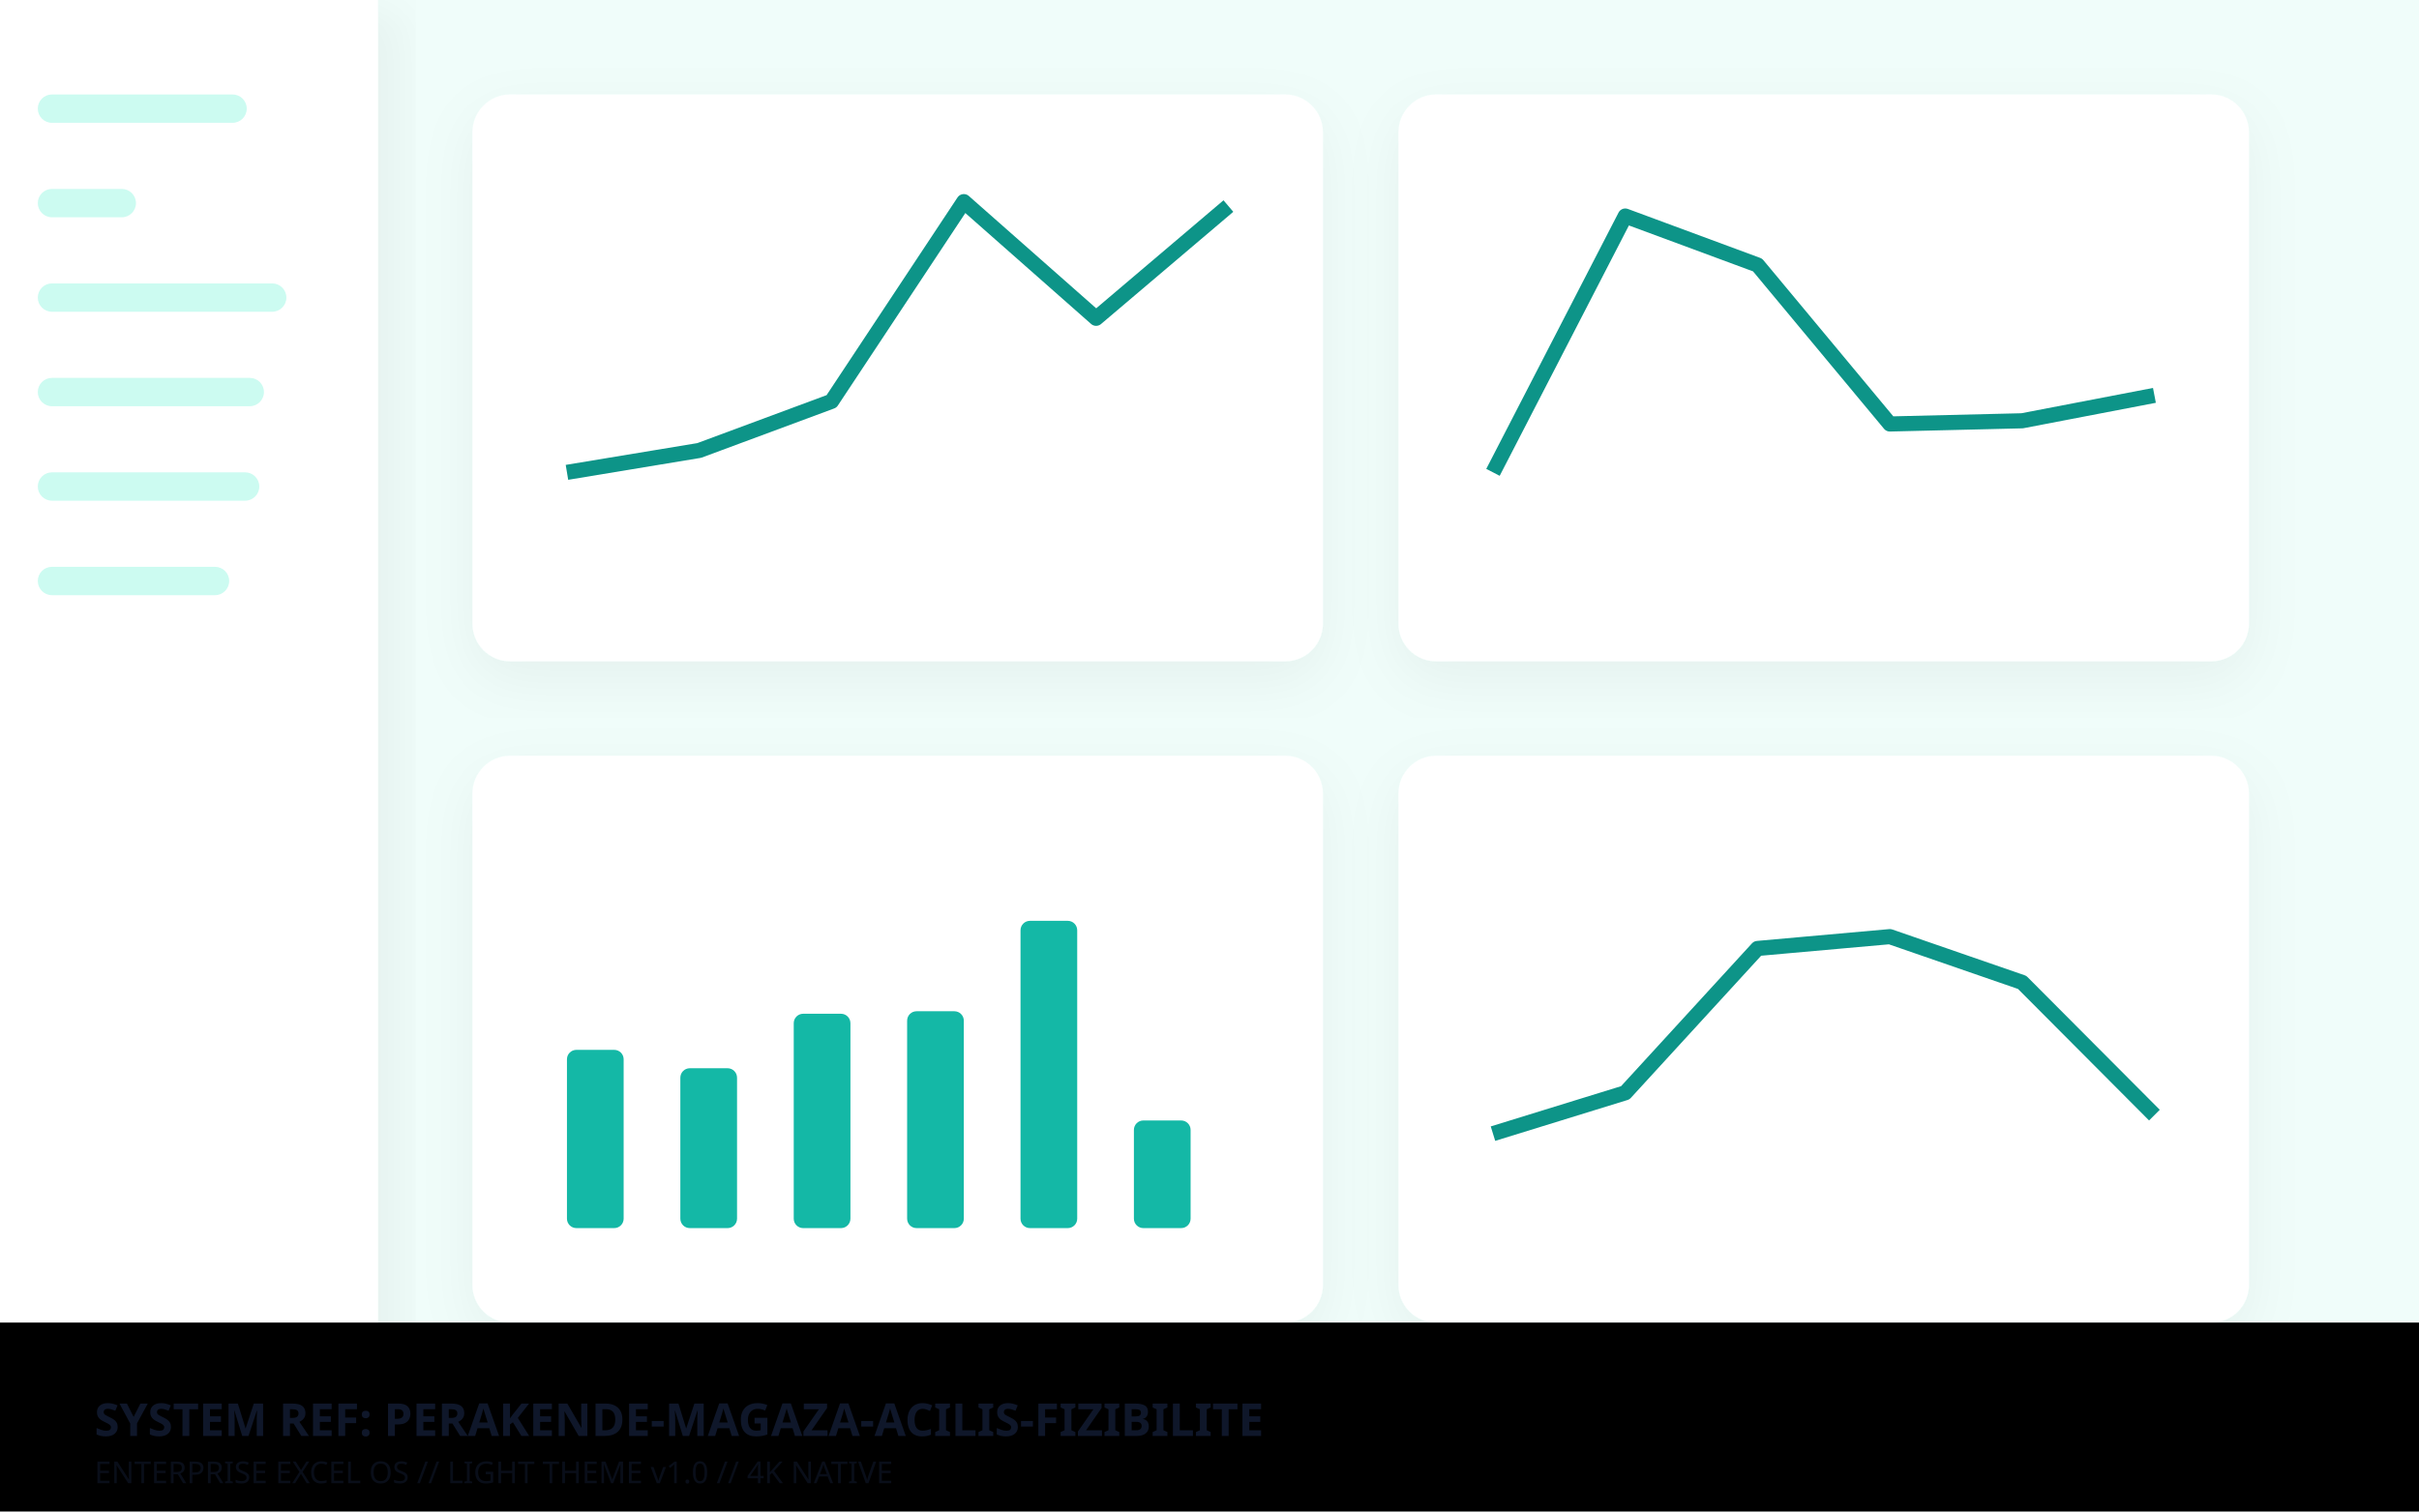
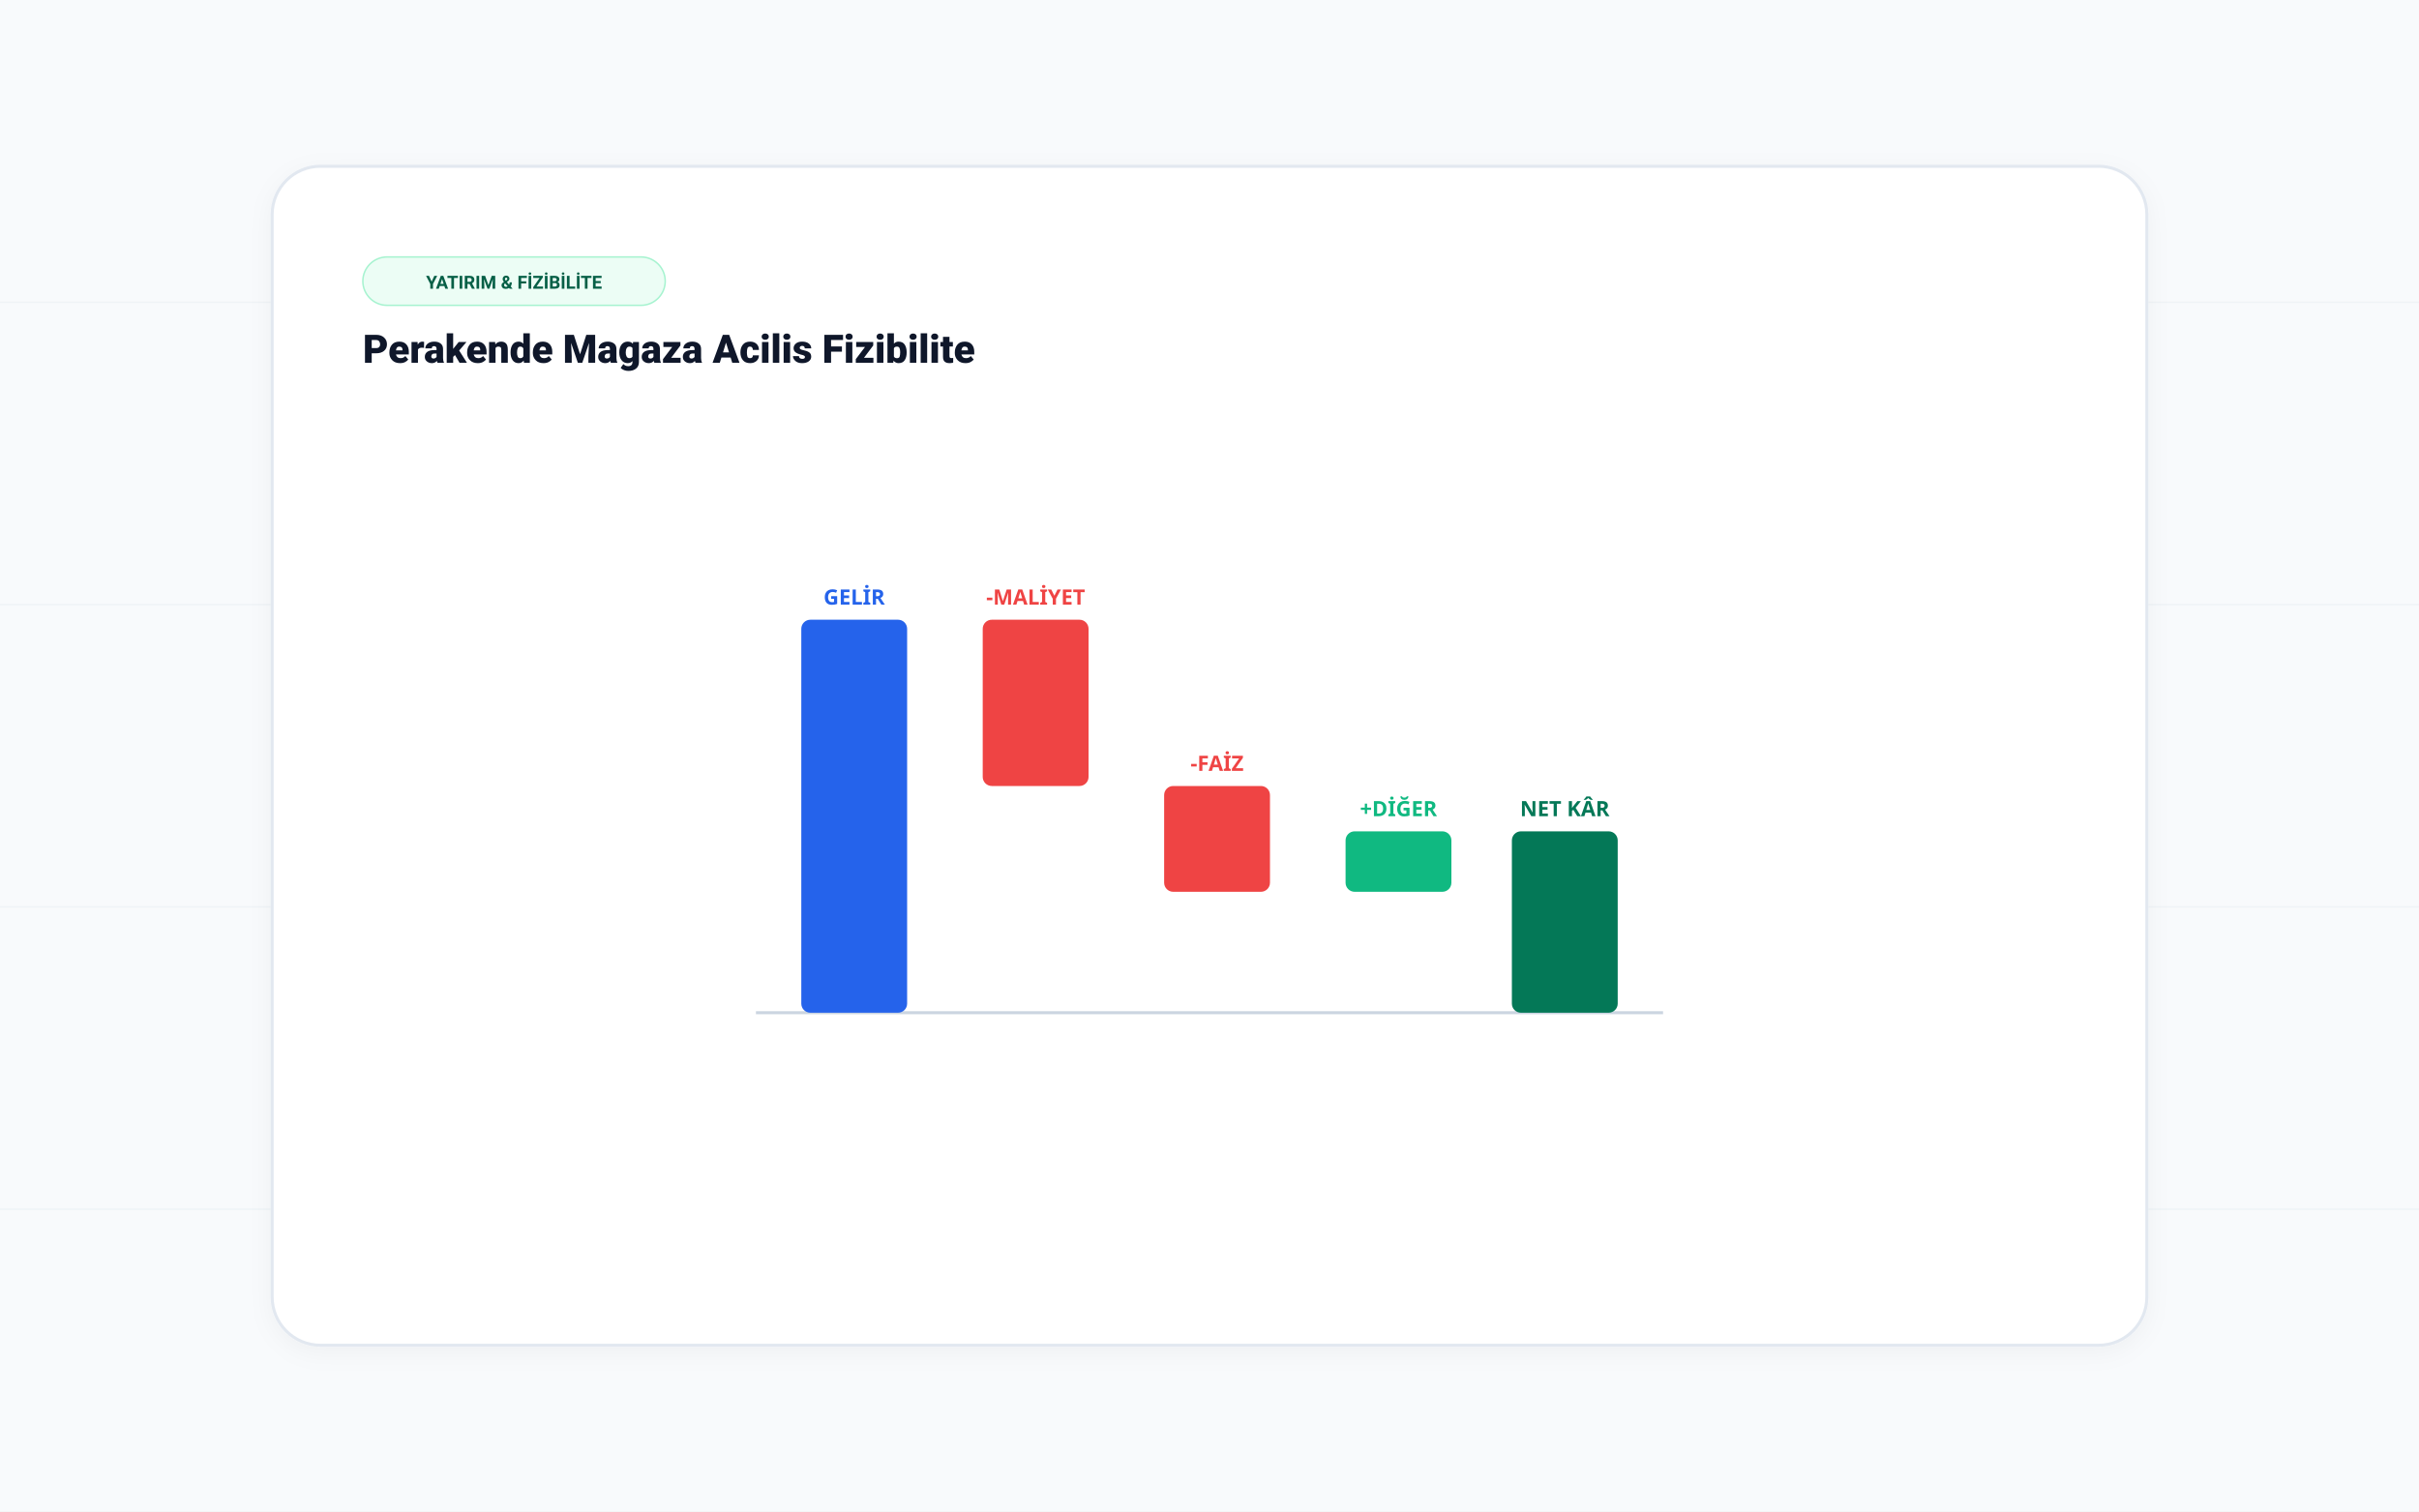
- <svg xmlns="http://www.w3.org/2000/svg" width="2560" height="1600" viewBox="0 0 2560 1600">
+ <svg xmlns="http://www.w3.org/2000/svg" viewBox="0 0 1600 1000" width="1600" height="1000">
  <defs>
-     <filter id="shadowDown" x="-10%" y="-10%" width="120%" height="120%">
-       <feDropShadow dx="0" dy="20" stdDeviation="30" flood-opacity="0.05" />
-     </filter>
-     <filter id="shadowRight" x="-10%" y="-10%" width="120%" height="120%">
-       <feDropShadow dx="20" dy="0" stdDeviation="30" flood-opacity="0.05" />
+     <filter id="cardShadow" x="-5%" y="-5%" width="110%" height="115%">
+       <feDropShadow dx="0" dy="24" stdDeviation="32" flood-color="#0f172a" flood-opacity="0.06" />
+       <feDropShadow dx="0" dy="4" stdDeviation="8" flood-color="#0f172a" flood-opacity="0.04" />
    </filter>
  </defs>
-   <rect width="100%" height="100%" fill="#f0fdfa" />
-   <rect x="0" y="0" width="400" height="1600" fill="#ffffff" filter="url(#shadowRight)" />
-   <rect x="40" y="100" width="221.127" height="30" rx="15" fill="#ccfbf1" />
-   <rect x="40" y="200" width="103.892" height="30" rx="15" fill="#ccfbf1" />
-   <rect x="40" y="300" width="263.066" height="30" rx="15" fill="#ccfbf1" />
-   <rect x="40" y="400" width="239.332" height="30" rx="15" fill="#ccfbf1" />
-   <rect x="40" y="500" width="234.424" height="30" rx="15" fill="#ccfbf1" />
-   <rect x="40" y="600" width="202.548" height="30" rx="15" fill="#ccfbf1" />
-   <rect x="500" y="100" width="900" height="600" rx="40" fill="#ffffff" filter="url(#shadowDown)" />
-   <path d="M 600 500 L 740 476.828 L 880 424.874 L 1020 213.433 L 1160 336.933 L 1300 218.112" fill="none" stroke="#0d9488" stroke-width="16" stroke-linejoin="round" />
-   <rect x="1480" y="100" width="900" height="600" rx="40" fill="#ffffff" filter="url(#shadowDown)" />
-   <path d="M 1580 500 L 1720 228.682 L 1860 280.497 L 2000 448.797 L 2140 445.421 L 2280 418.511" fill="none" stroke="#0d9488" stroke-width="16" stroke-linejoin="round" />
-   <rect x="500" y="800" width="900" height="600" rx="40" fill="#ffffff" filter="url(#shadowDown)" />
-   <rect x="600" y="1111.311" width="60" height="188.689" rx="10" fill="#14b8a6" />
-   <rect x="720" y="1130.779" width="60" height="169.221" rx="10" fill="#14b8a6" />
-   <rect x="840" y="1073.099" width="60" height="226.901" rx="10" fill="#14b8a6" />
-   <rect x="960" y="1070.446" width="60" height="229.554" rx="10" fill="#14b8a6" />
-   <rect x="1080" y="974.736" width="60" height="325.264" rx="10" fill="#14b8a6" />
-   <rect x="1200" y="1186.058" width="60" height="113.942" rx="10" fill="#14b8a6" />
-   <rect x="1480" y="800" width="900" height="600" rx="40" fill="#ffffff" filter="url(#shadowDown)" />
-   <path d="M 1580 1200 L 1720 1156.758 L 1860 1003.974 L 2000 991.471 L 2140 1039.89 L 2280 1180.402" fill="none" stroke="#0d9488" stroke-width="16" stroke-linejoin="round" />
-   <rect x="2560" y="1400" width="2560" height="200" transform="translate(-2560,0)" />
-   <text x="100" y="1520" fill="#0f172a" font-family="sans-serif" font-size="48" font-weight="bold">SYSTEM REF: PERAKENDE-MAGAZA-ACILIS-FIZIBILITE</text>
-   <text x="100" y="1570" fill="#0f172a" opacity="0.6" font-family="sans-serif" font-size="32">ENTERPRISE EXCEL OS // LIGHT THEME v1.0 // 4K NATIVE</text>
+   <rect width="100%" height="100%" fill="#f8fafc" />
+   <g stroke="#e2e8f0" stroke-width="1" opacity="0.4">
+     <line x1="0" y1="200" x2="1600" y2="200" />
+     <line x1="0" y1="400" x2="1600" y2="400" />
+     <line x1="0" y1="600" x2="1600" y2="600" />
+     <line x1="0" y1="800" x2="1600" y2="800" />
+   </g>
+   <rect x="180" y="110" width="1240" height="780" rx="32" fill="#ffffff" stroke="#e2e8f0" stroke-width="2" filter="url(#cardShadow)" />
+   <g transform="translate(240, 170)">
+     <rect x="0" y="0" width="200" height="32" rx="16" fill="#ecfdf5" stroke="#a7f3d0" stroke-width="1" />
+     <text x="100" y="21" fill="#065f46" font-family="-apple-system, BlinkMacSystemFont, 'Segoe UI', Roboto, sans-serif" font-size="12" font-weight="700" text-anchor="middle">YATIRIM &amp; FİZİBİLİTE</text>
+     <text x="0" y="70" fill="#0f172a" font-family="-apple-system, BlinkMacSystemFont, 'Segoe UI', Roboto, sans-serif" font-size="26" font-weight="800">Perakende Magaza Acilis Fizibilite</text>
+   </g>
+   <g transform="translate(180, 230)">
+     <g transform="translate(320, 80)">
+       <line x1="0" y1="360" x2="600" y2="360" stroke="#cbd5e1" stroke-width="2" />
+       <rect x="30" y="100" width="70" height="260" rx="6" fill="#2563eb" />
+       <text x="65" y="90" fill="#2563eb" font-family="sans-serif" font-size="14" font-weight="800" text-anchor="middle">GELİR</text>
+       <rect x="150" y="100" width="70" height="110" rx="6" fill="#ef4444" />
+       <text x="185" y="90" fill="#ef4444" font-family="sans-serif" font-size="14" font-weight="800" text-anchor="middle">-MALİYET</text>
+       <rect x="270" y="210" width="70" height="70" rx="6" fill="#ef4444" />
+       <text x="305" y="200" fill="#ef4444" font-family="sans-serif" font-size="14" font-weight="800" text-anchor="middle">-FAİZ</text>
+       <rect x="390" y="240" width="70" height="40" rx="6" fill="#10b981" />
+       <text x="425" y="230" fill="#10b981" font-family="sans-serif" font-size="14" font-weight="800" text-anchor="middle">+DİĞER</text>
+       <rect x="500" y="240" width="70" height="120" rx="6" fill="#047857" />
+       <text x="535" y="230" fill="#047857" font-family="sans-serif" font-size="14" font-weight="800" text-anchor="middle">NET KÂR</text>
+     </g>
+   </g>
</svg>
